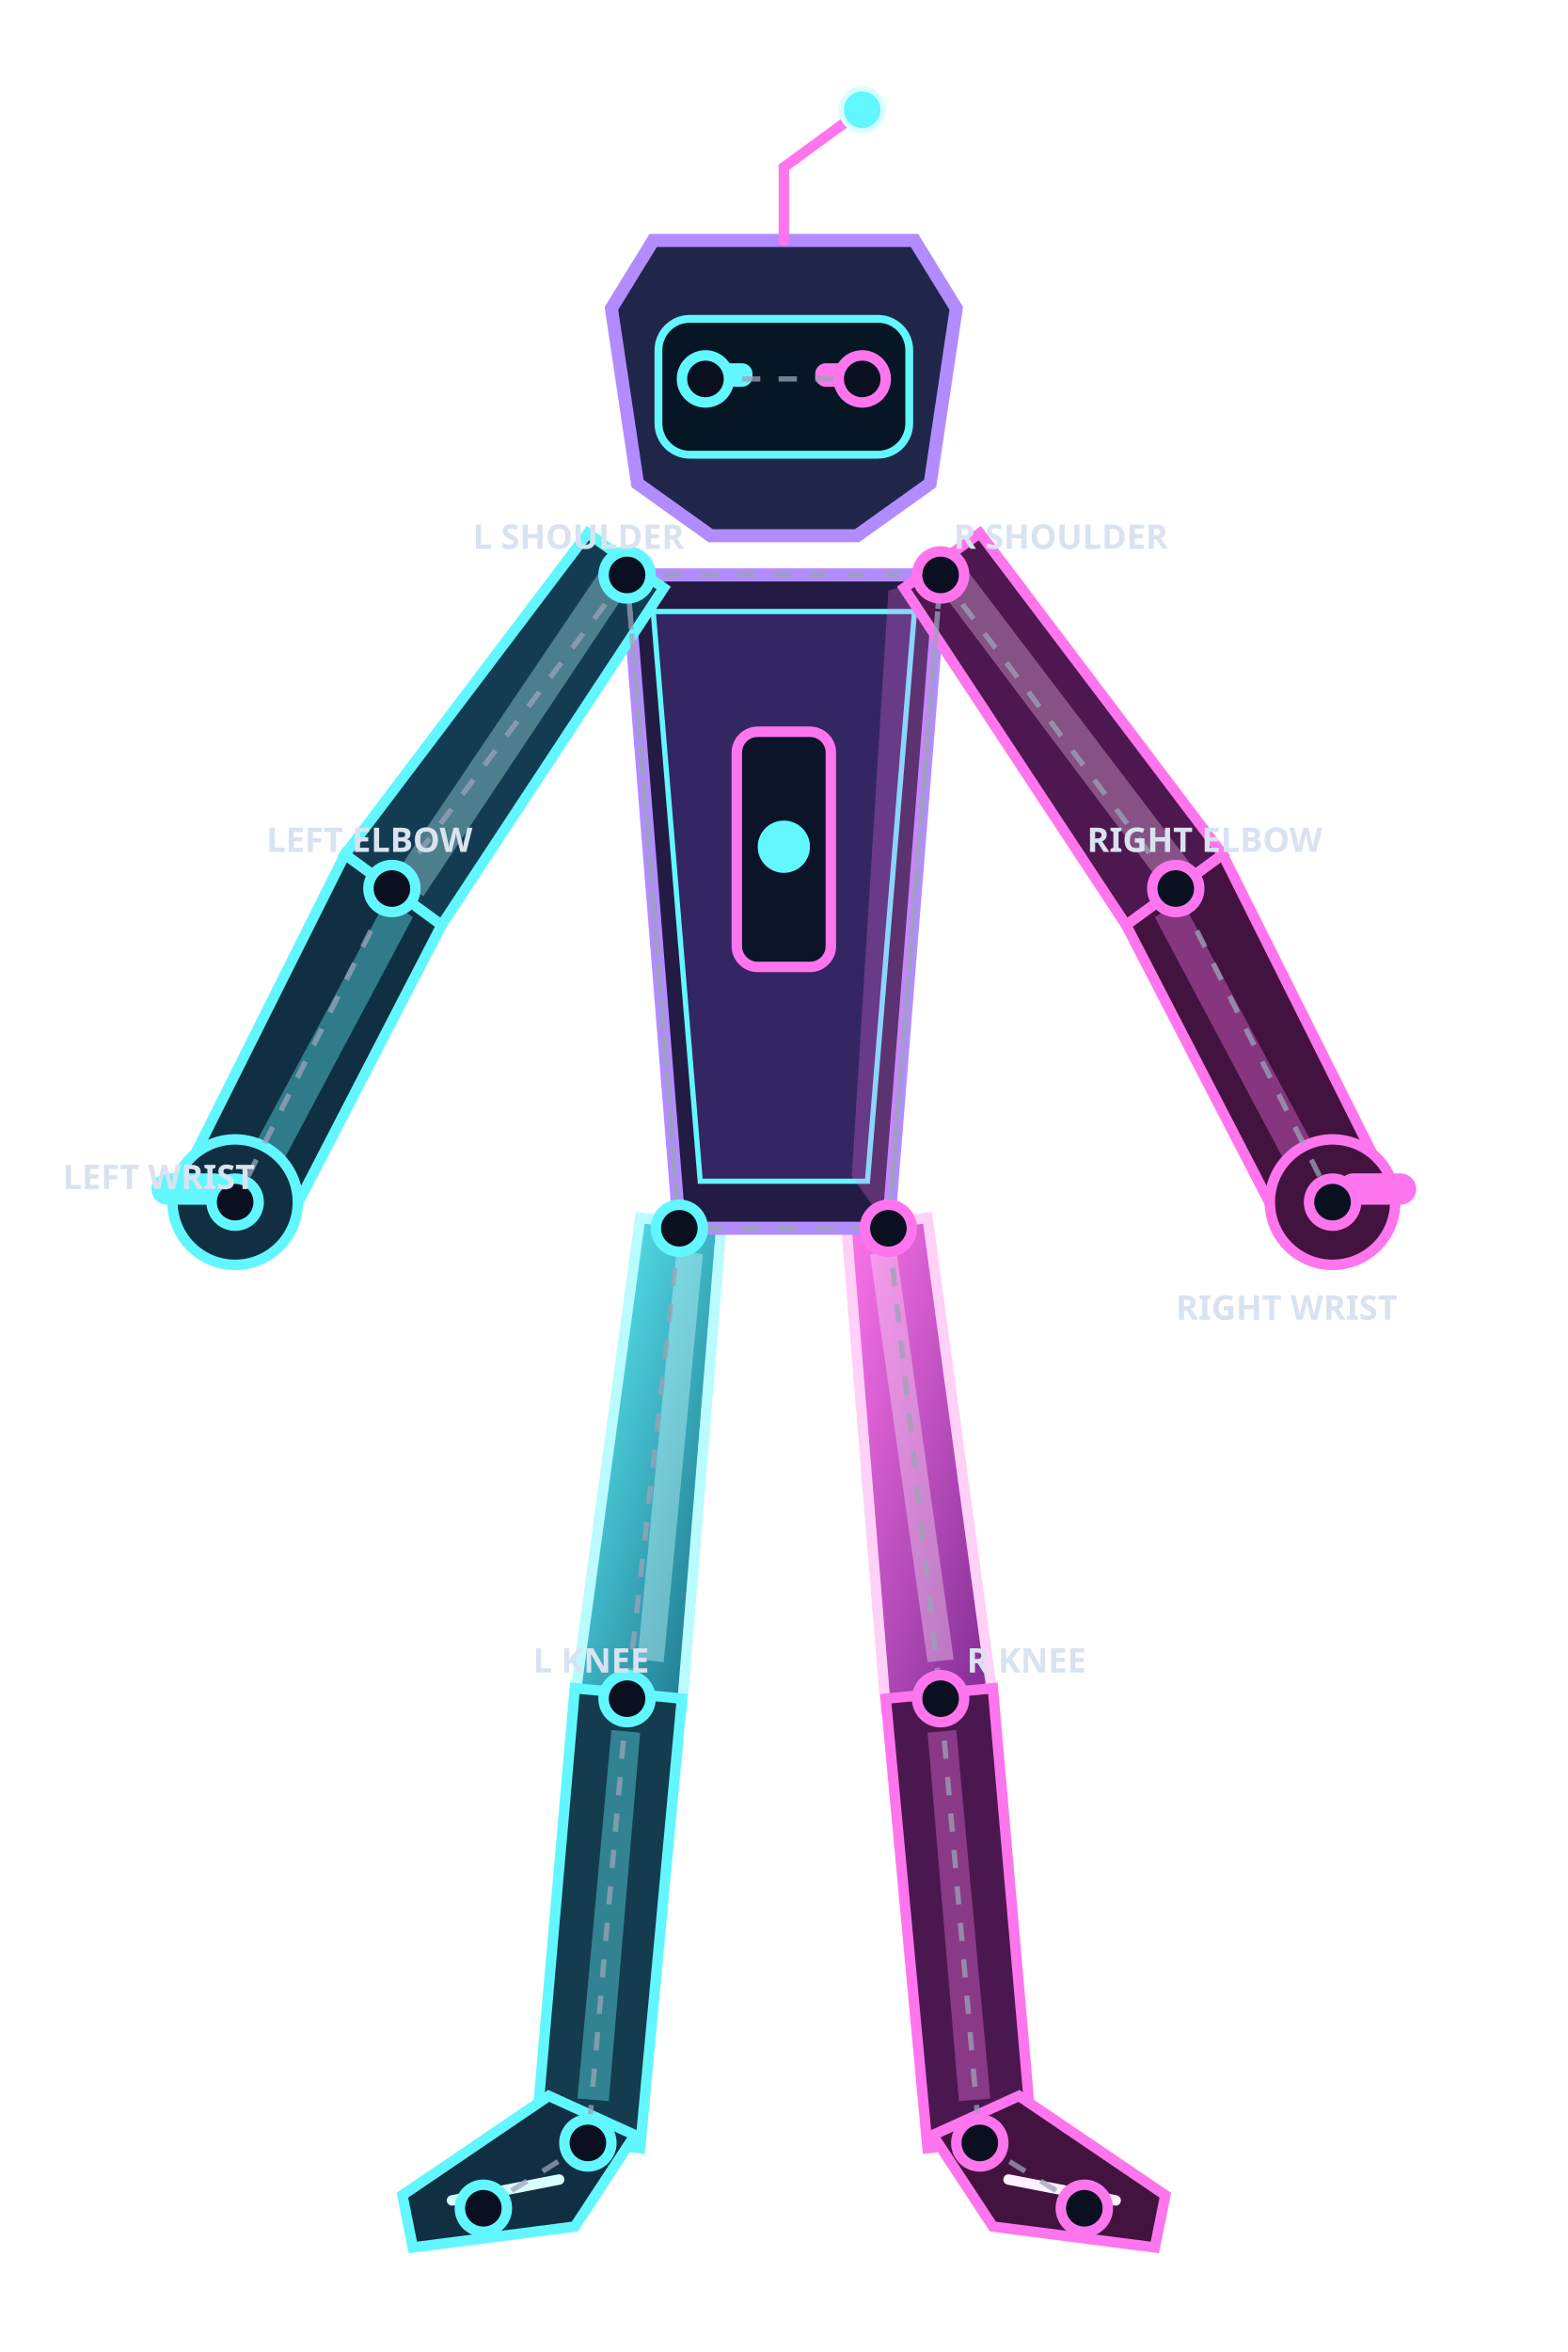
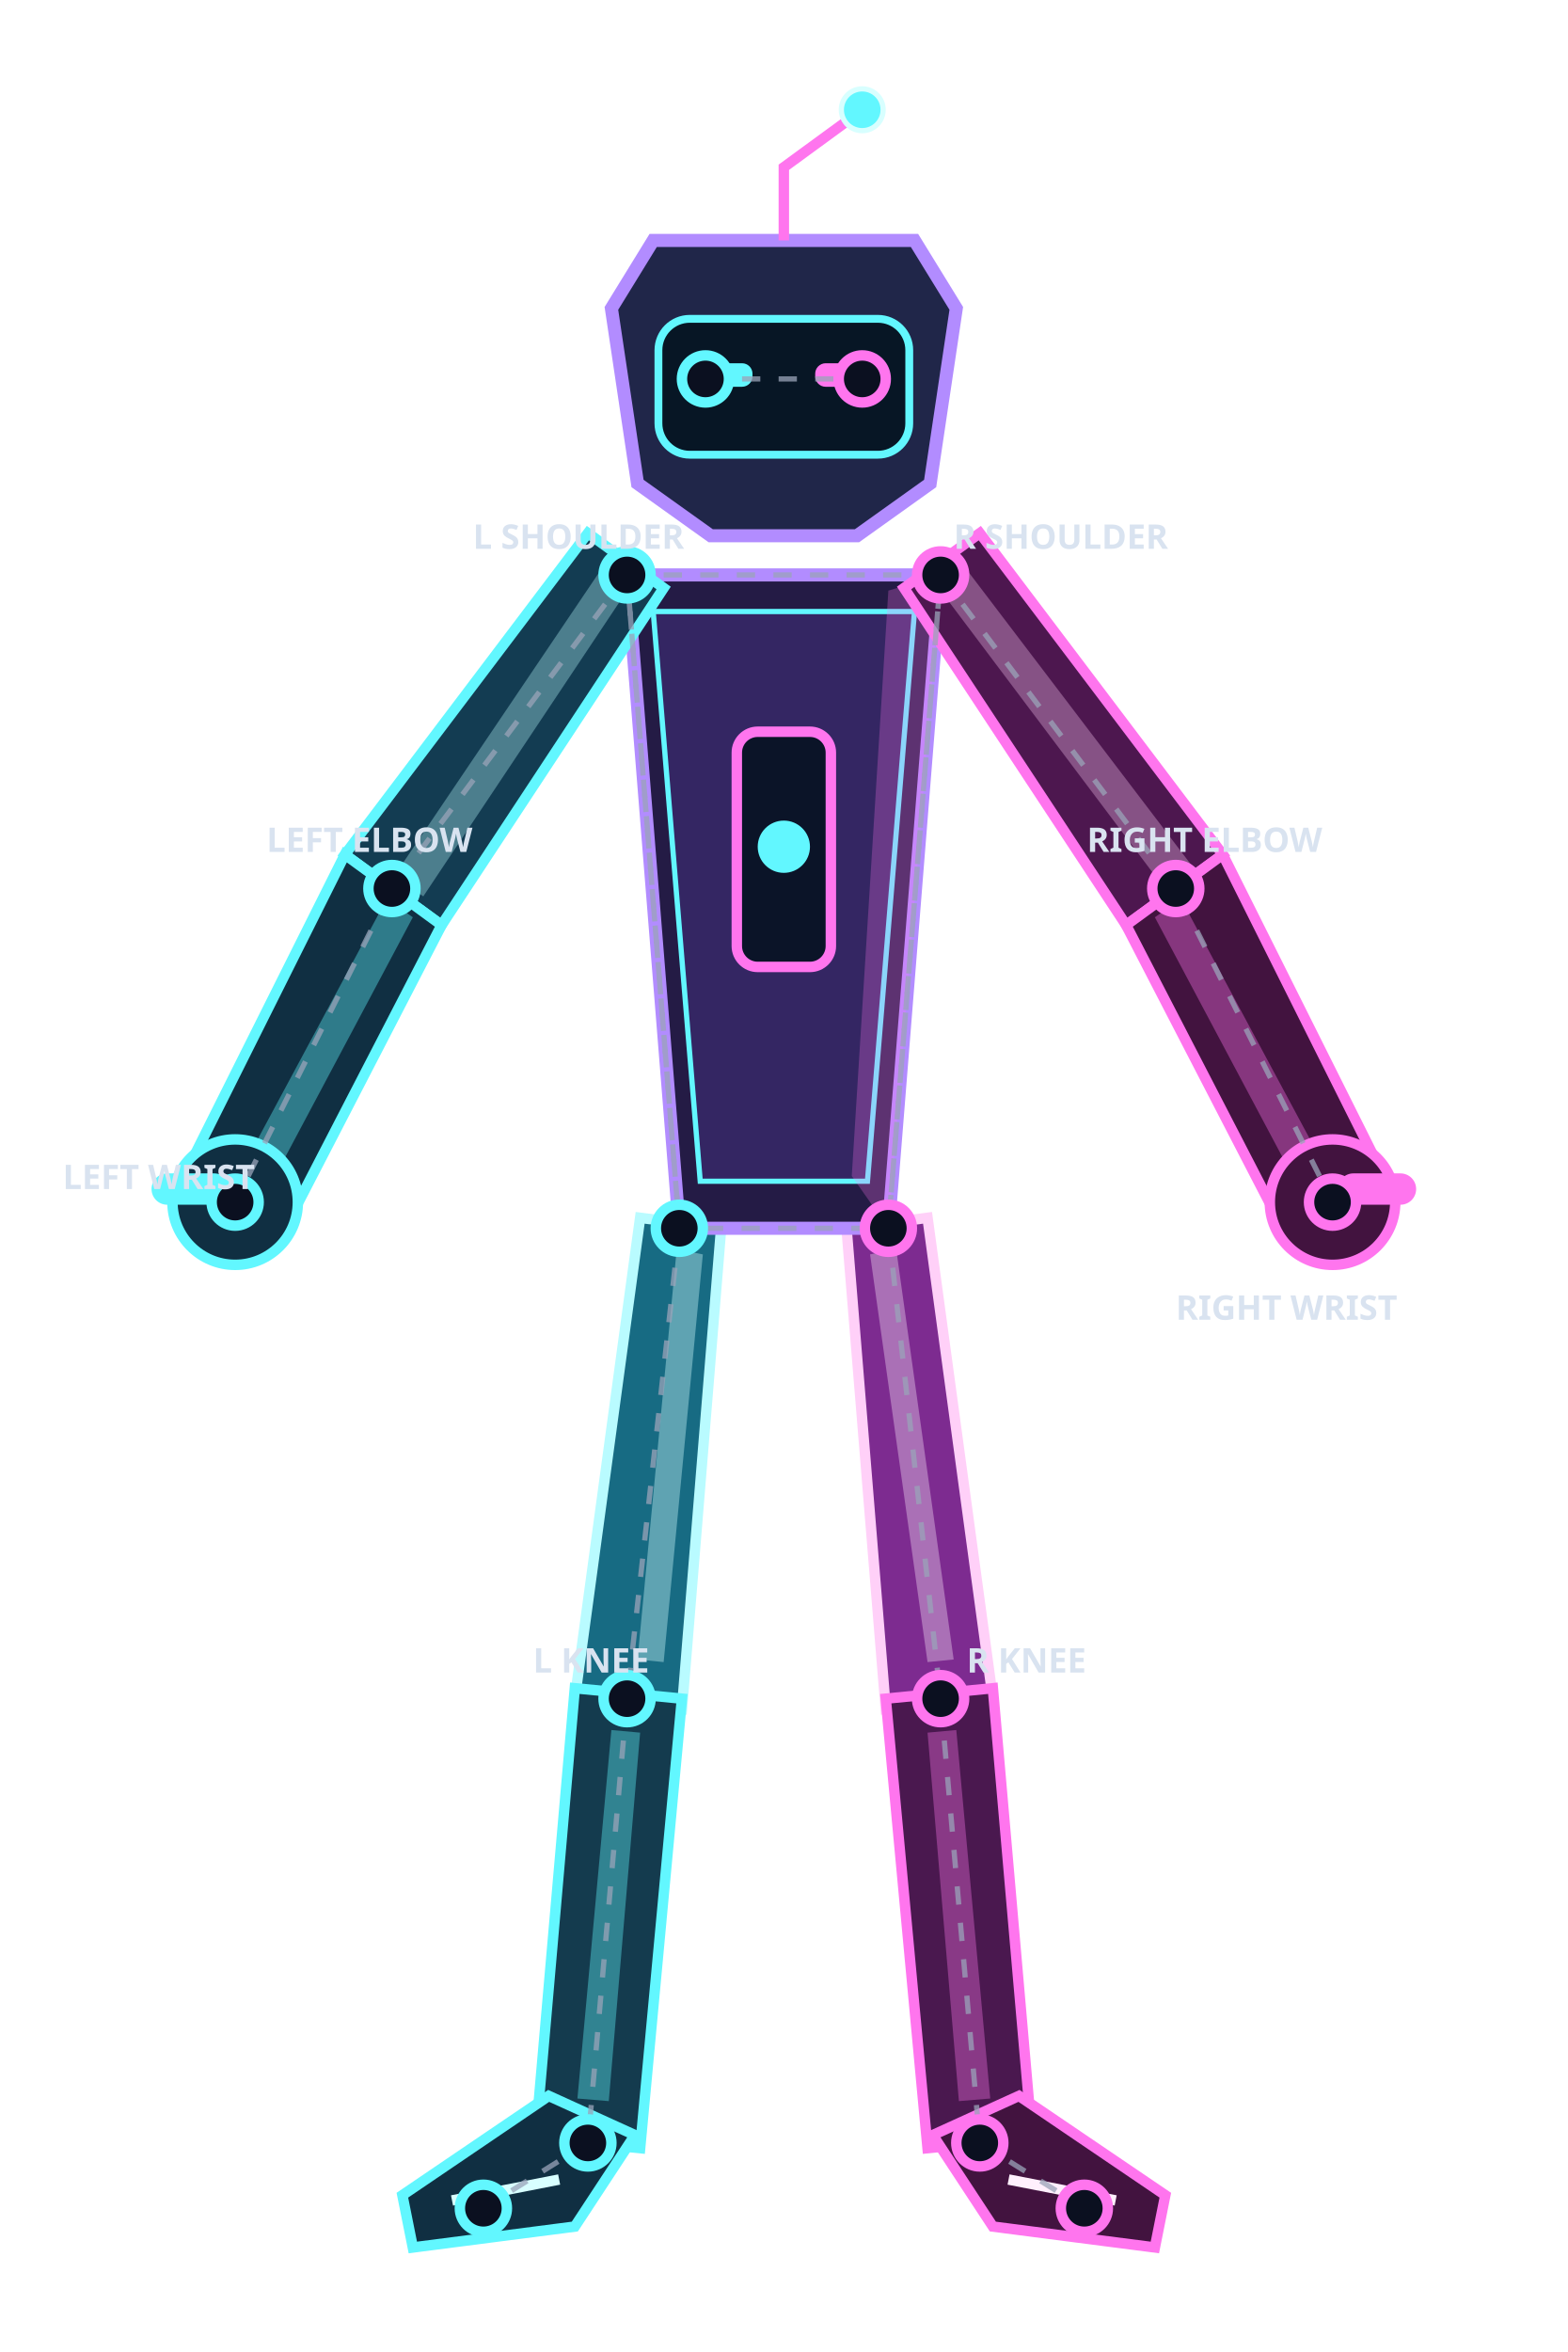
<svg xmlns="http://www.w3.org/2000/svg" width="600" height="900" viewBox="0 0 600 900" data-vaporstep-version="1" data-vaporstep-name="Reference Robot">
-   <defs>
-     <linearGradient id="robot-cyan" x1="0" y1="0" x2="1" y2="1">
-       <stop offset="0" stop-color="#62f7ff" />
-       <stop offset="1" stop-color="#176b83" />
-     </linearGradient>
-     <linearGradient id="robot-magenta" x1="0" y1="0" x2="1" y2="1">
-       <stop offset="0" stop-color="#ff75ee" />
-       <stop offset="1" stop-color="#7d2b90" />
-     </linearGradient>
-   </defs>
  <g id="left-upper-leg">
-     <path d="M245 466 L276 470 L261 654 L220 650 Z" fill="url(#robot-cyan)" stroke="#b9fbff" stroke-width="4" />
+     <path d="M245 466 L276 470 L261 654 L220 650 Z" fill="#176b83" stroke="#b9fbff" stroke-width="4" />
    <path d="M259 478 L269 480 L254 636 L244 635 Z" fill="#d5feff" opacity="0.38" />
  </g>
  <g id="left-lower-leg">
    <path d="M220 646 L261 650 L245 822 L205 818 Z" fill="#143b4e" stroke="#62f7ff" stroke-width="4" />
    <path d="M234 662 L245 663 L233 804 L221 803 Z" fill="#62f7ff" opacity="0.38" />
  </g>
  <g id="right-upper-leg">
-     <path d="M324 470 L355 466 L380 650 L339 654 Z" fill="url(#robot-magenta)" stroke="#ffd0f8" stroke-width="4" />
+     <path d="M324 470 L355 466 L380 650 L339 654 Z" fill="#7d2b90" stroke="#ffd0f8" stroke-width="4" />
    <path d="M333 480 L343 478 L365 635 L355 636 Z" fill="#fff0fd" opacity="0.35" />
  </g>
  <g id="right-lower-leg">
    <path d="M339 650 L380 646 L395 818 L355 822 Z" fill="#4a184f" stroke="#ff75ee" stroke-width="4" />
    <path d="M355 663 L366 662 L379 803 L367 804 Z" fill="#ff75ee" opacity="0.35" />
  </g>
  <g id="torso">
    <path d="M240 220 L360 220 L340 470 L260 470 Z" fill="#241b45" stroke="#b28cff" stroke-width="5" />
    <path d="M250 234 L350 234 L332 452 L268 452 Z" fill="#342663" stroke="#62f7ff" stroke-width="2" />
    <rect x="282" y="280" width="36" height="90" rx="8" fill="#0b1428" stroke="#ff75ee" stroke-width="4" />
    <circle cx="300" cy="324" r="10" fill="#62f7ff" />
    <path d="M340 226 L360 220 L340 470 L326 450 Z" fill="#ff75ee" opacity="0.26" />
  </g>
  <g id="left-upper-arm">
    <path d="M225 204 L254 225 L169 354 L132 327 Z" fill="#133c52" stroke="#62f7ff" stroke-width="4" />
    <path d="M230 218 L240 226 L162 343 L151 335 Z" fill="#b9fbff" opacity="0.34" />
  </g>
  <g id="left-lower-arm">
    <path d="M132 327 L169 354 L107 474 L72 447 Z" fill="#102f42" stroke="#62f7ff" stroke-width="4" />
    <path d="M148 344 L158 351 L100 460 L90 452 Z" fill="#62f7ff" opacity="0.38" />
  </g>
  <g id="right-upper-arm">
    <path d="M346 225 L375 204 L468 327 L431 354 Z" fill="#4d174f" stroke="#ff75ee" stroke-width="4" />
    <path d="M360 226 L370 218 L459 335 L448 343 Z" fill="#ffd0f8" opacity="0.32" />
  </g>
  <g id="right-lower-arm">
    <path d="M431 354 L468 327 L528 447 L493 474 Z" fill="#42133f" stroke="#ff75ee" stroke-width="4" />
    <path d="M442 351 L452 344 L510 452 L500 460 Z" fill="#ff75ee" opacity="0.36" />
  </g>
  <g id="head">
    <path d="M250 92 L350 92 L366 118 L356 185 L328 205 L272 205 L244 185 L234 118 Z" fill="#202649" stroke="#b28cff" stroke-width="5" />
    <rect x="252" y="122" width="96" height="52" rx="12" fill="#071625" stroke="#62f7ff" stroke-width="3" />
    <rect x="270" y="139" width="18" height="9" rx="4" fill="#62f7ff" />
    <rect x="312" y="139" width="18" height="9" rx="4" fill="#ff75ee" />
-     <path d="M300 92 L300 64 L326 45" fill="none" stroke="#ff75ee" stroke-width="4" stroke-linecap="round" />
+     <path d="M300 92 L300 64 L326 45" fill="none" stroke="#ff75ee" stroke-width="4" />
    <circle cx="330" cy="42" r="8" fill="#62f7ff" stroke="#d8ffff" stroke-width="2" />
  </g>
  <g id="left-hand">
    <circle cx="90" cy="460" r="24" fill="#102f42" stroke="#62f7ff" stroke-width="4" />
    <rect x="58" y="449" width="30" height="12" rx="6" fill="#62f7ff" />
  </g>
  <g id="right-hand">
    <circle cx="510" cy="460" r="24" fill="#42133f" stroke="#ff75ee" stroke-width="4" />
    <rect x="512" y="449" width="30" height="12" rx="6" fill="#ff75ee" />
  </g>
  <g id="left-shoe">
    <path d="M210 802 L243 817 L220 852 L158 860 L154 840 Z" fill="#102f42" stroke="#62f7ff" stroke-width="4" />
-     <path d="M173 842 L214 834" stroke="#d8ffff" stroke-width="4" stroke-linecap="round" />
+     <path d="M173 842 L214 834" fill="none" stroke="#d8ffff" stroke-width="4" />
  </g>
  <g id="right-shoe">
    <path d="M357 817 L390 802 L446 840 L442 860 L380 852 Z" fill="#42133f" stroke="#ff75ee" stroke-width="4" />
-     <path d="M386 834 L427 842" stroke="#fff0fd" stroke-width="4" stroke-linecap="round" />
+     <path d="M386 834 L427 842" fill="none" stroke="#fff0fd" stroke-width="4" />
  </g>
  <g id="vaporstep-guide" fill="none" stroke="#99a3b8" stroke-width="2" stroke-dasharray="7 7" opacity="0.75">
    <path d="M240 220 L150 340 L90 460 M360 220 L450 340 L510 460" />
    <path d="M240 220 L260 470 L240 650 L225 820 L185 845" />
    <path d="M360 220 L340 470 L360 650 L375 820 L415 845" />
    <path d="M270 145 L330 145" />
    <path d="M240 220 L360 220 L340 470 L260 470 Z" />
  </g>
  <g id="vaporstep-rig" font-family="sans-serif" font-size="13" font-weight="bold">
    <g fill="#0b1020" stroke="#62f7ff" stroke-width="4">
      <circle id="anchor-left-ear" cx="270" cy="145" r="9" />
      <circle id="anchor-left-shoulder" cx="240" cy="220" r="9" />
      <circle id="anchor-left-elbow" cx="150" cy="340" r="9" />
      <circle id="anchor-left-wrist" cx="90" cy="460" r="9" />
      <circle id="anchor-left-hip" cx="260" cy="470" r="9" />
      <circle id="anchor-left-knee" cx="240" cy="650" r="9" />
      <circle id="anchor-left-ankle" cx="225" cy="820" r="9" />
      <circle id="anchor-left-toe" cx="185" cy="845" r="9" />
    </g>
    <g fill="#0b1020" stroke="#ff75ee" stroke-width="4">
      <circle id="anchor-right-ear" cx="330" cy="145" r="9" />
      <circle id="anchor-right-shoulder" cx="360" cy="220" r="9" />
      <circle id="anchor-right-elbow" cx="450" cy="340" r="9" />
      <circle id="anchor-right-wrist" cx="510" cy="460" r="9" />
      <circle id="anchor-right-hip" cx="340" cy="470" r="9" />
      <circle id="anchor-right-knee" cx="360" cy="650" r="9" />
      <circle id="anchor-right-ankle" cx="375" cy="820" r="9" />
      <circle id="anchor-right-toe" cx="415" cy="845" r="9" />
    </g>
    <g fill="#d9e3f0" stroke="none">
      <text x="24" y="455">LEFT WRIST</text>
      <text x="450" y="505">RIGHT WRIST</text>
      <text x="102" y="326">LEFT ELBOW</text>
      <text x="416" y="326">RIGHT ELBOW</text>
      <text x="181" y="210">L SHOULDER</text>
      <text x="365" y="210">R SHOULDER</text>
      <text x="204" y="640">L KNEE</text>
      <text x="370" y="640">R KNEE</text>
    </g>
  </g>
</svg>
